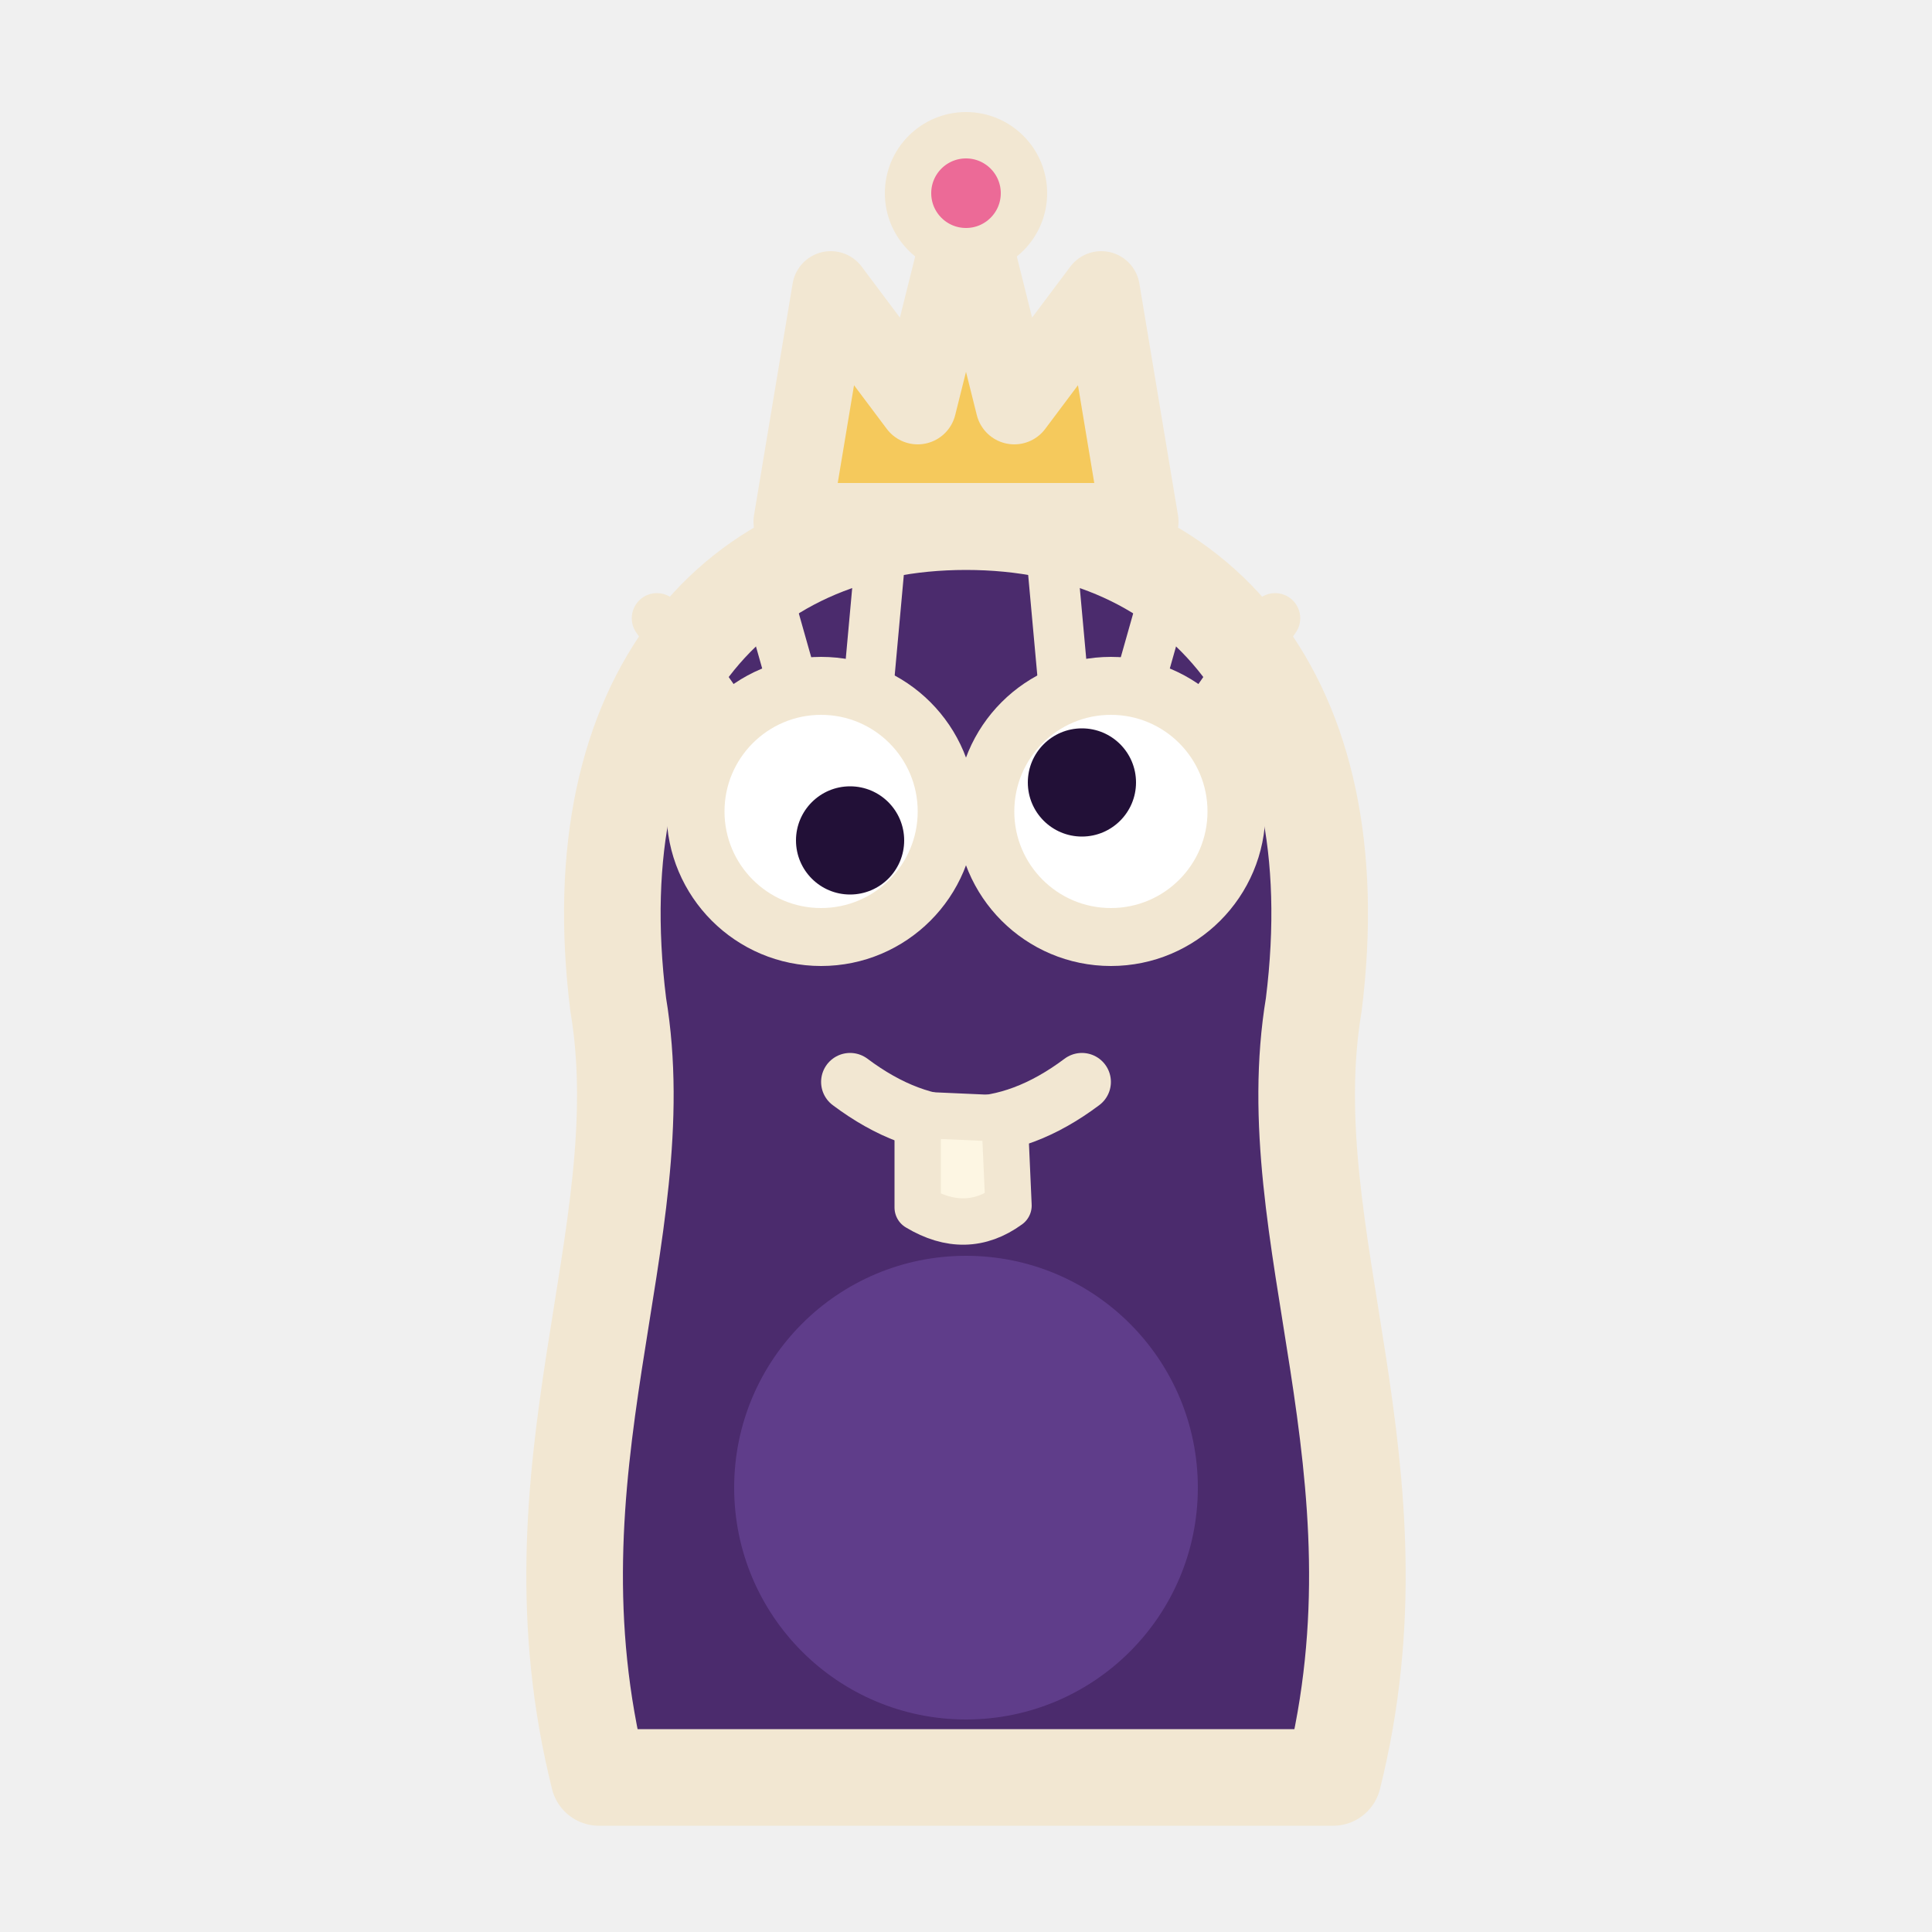
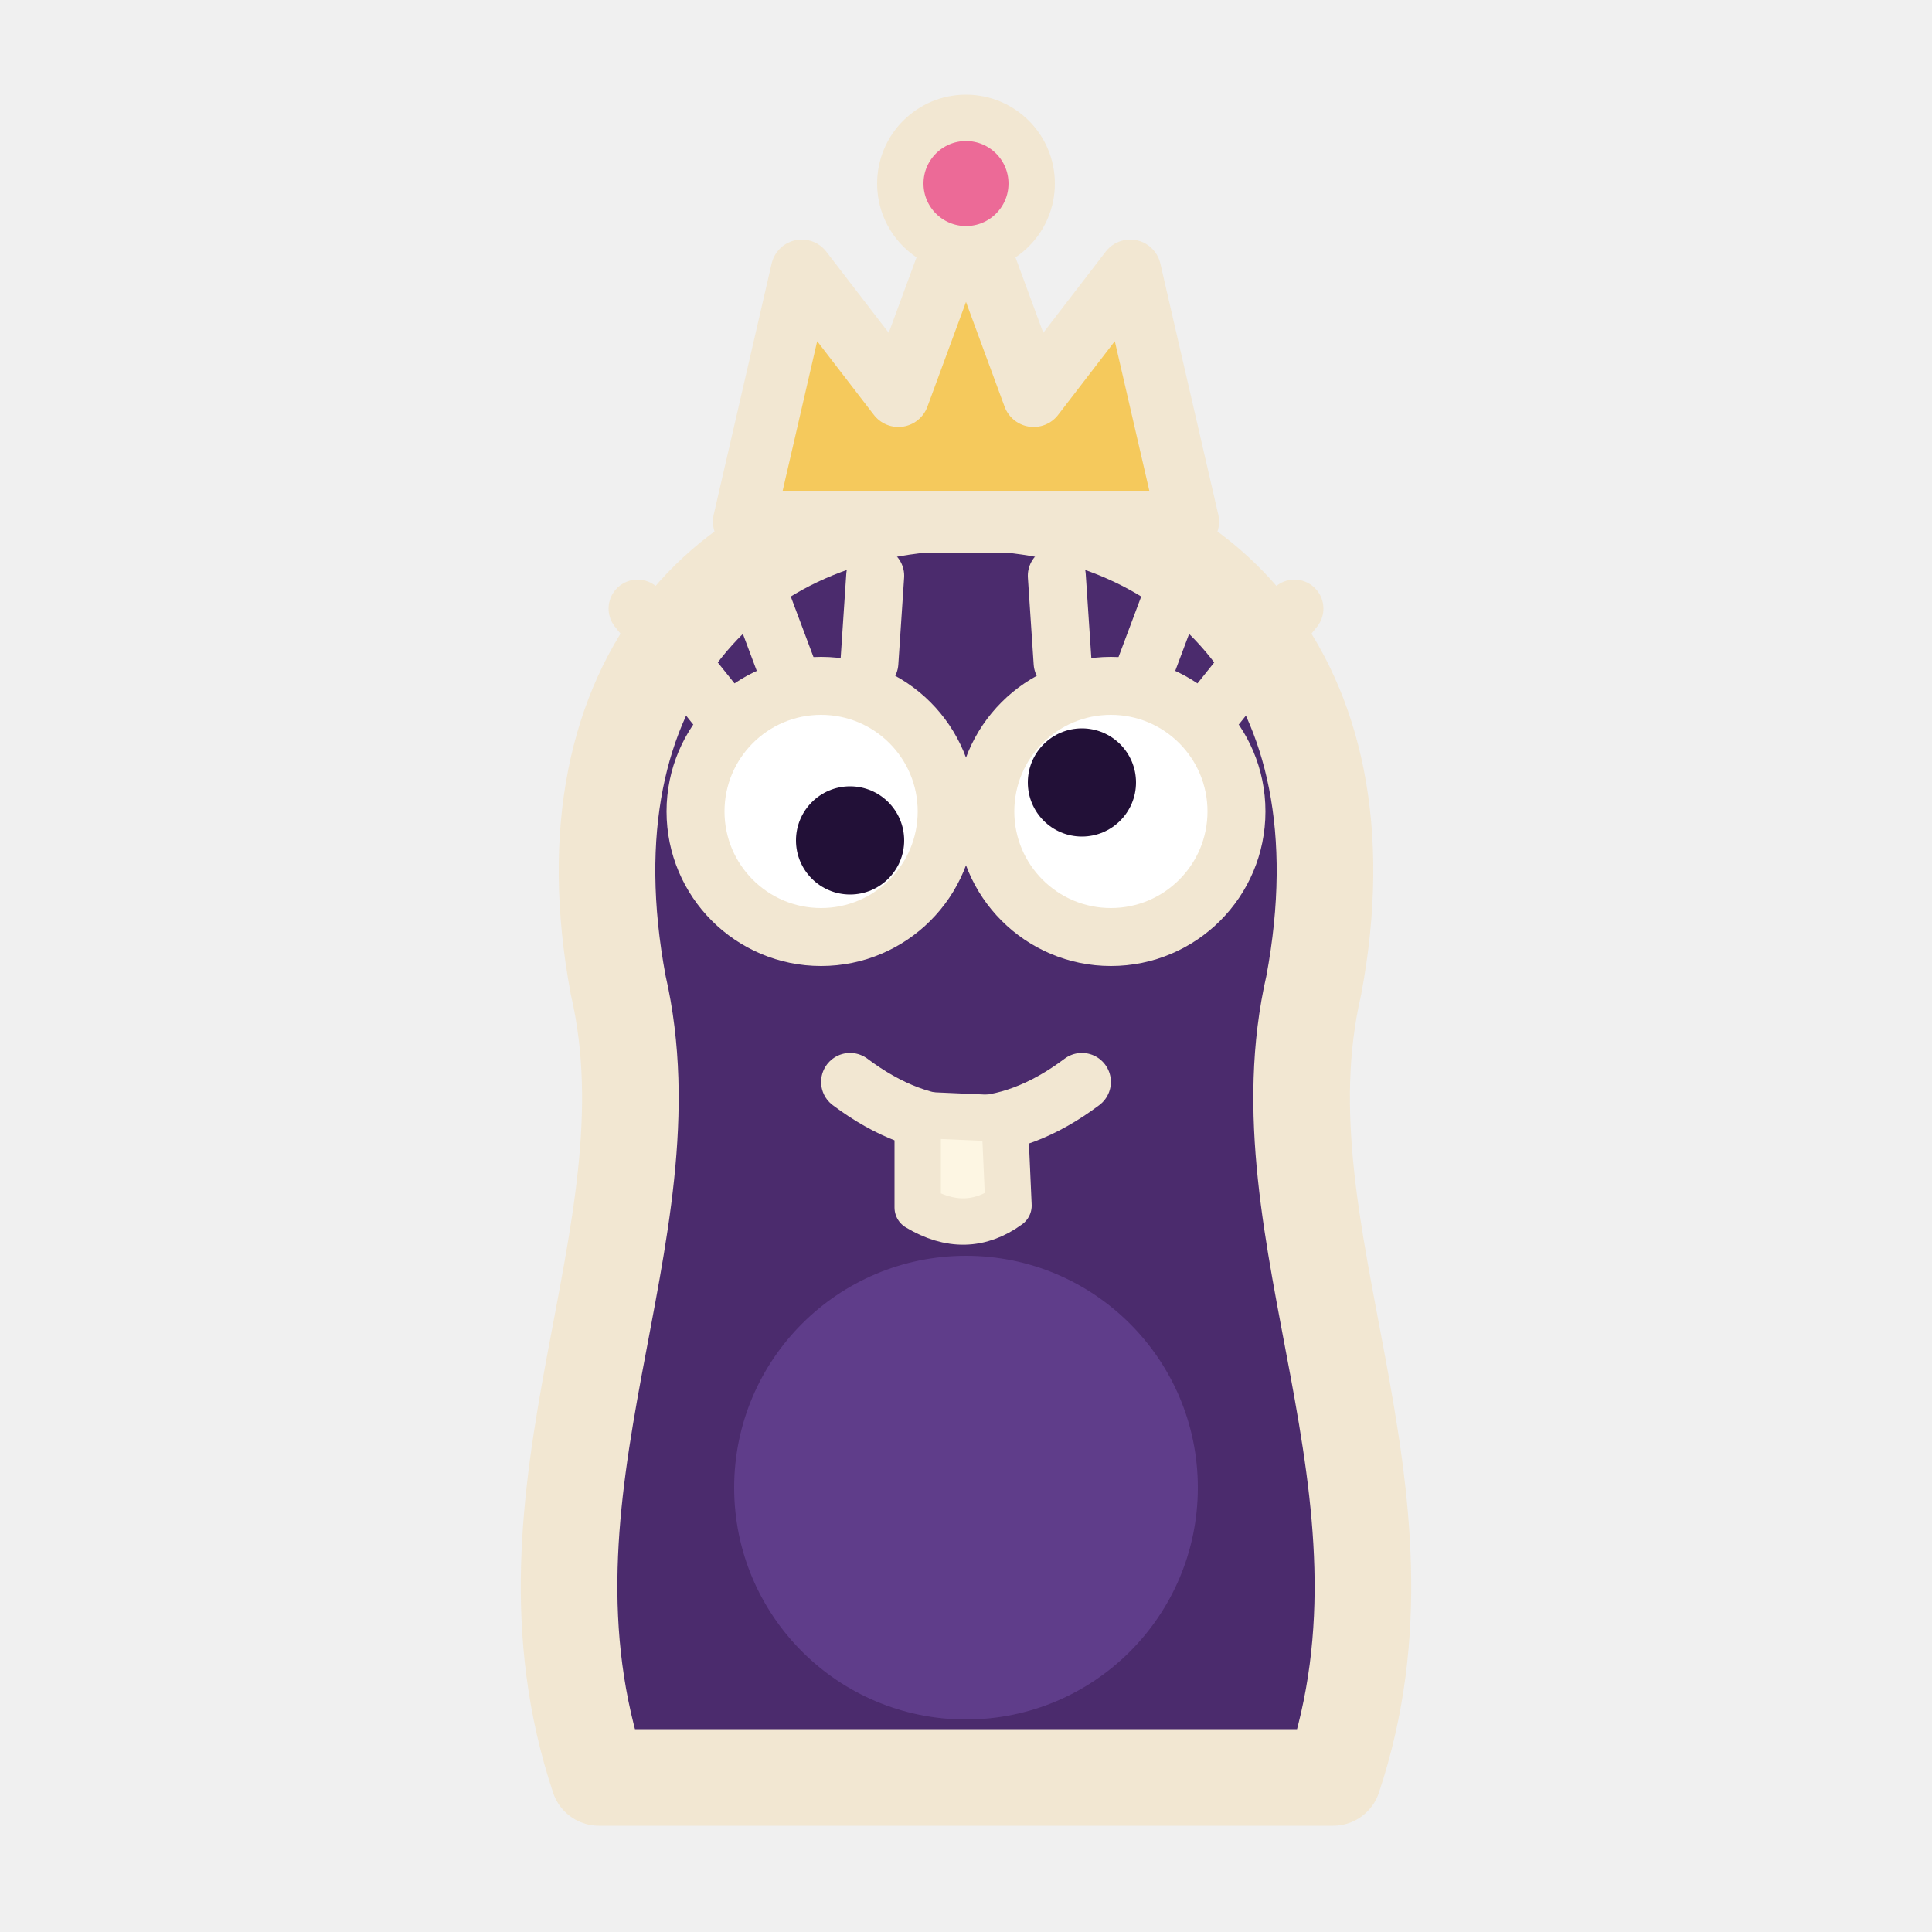
<svg xmlns="http://www.w3.org/2000/svg" viewBox="0 0 100 100">
  <g stroke-linecap="round" stroke-linejoin="round">
-     <path d="M31,92 C27,76 34,64 32,52 C30,36 38,27 50,27 C62,27 70,36 68,52 C66,64 73,76 69,92 Z" fill="#4b2b6d" stroke="#f2e7d2" stroke-width="5" />
+     <path d="M31,92 C26,77 35,64 32,51 C29,35 38,26 50,26 C62,26 71,35 68,51 C65,64 74,77 69,92 Z" fill="#4b2b6d" stroke="#f2e7d2" stroke-width="5" />
    <ellipse cx="50" cy="77" rx="12" ry="12" fill="#5f3d8a" stroke="none" />
-     <path d="M41,27 L43,15 L47.5,21 L50,11 L52.5,21 L57,15 L59,27 Z" fill="#f5c95c" stroke="#f2e7d2" stroke-width="4" />
-     <circle cx="50" cy="10" r="3" fill="#ec6a97" stroke="#f2e7d2" stroke-width="2.4" />
+     <path d="M38.5,27 L41.5,14 L46.5,20.5 L50,11 L53.5,20.5 L58.5,14 L61.5,27 Z" fill="#f5c95c" stroke="#f2e7d2" stroke-width="3.2" />
+     <circle cx="50" cy="9.5" r="3.4" fill="#ec6a97" stroke="#f2e7d2" stroke-width="2.4" />
    <circle cx="42.5" cy="42" r="6.5" fill="#ffffff" stroke="#f2e7d2" stroke-width="3" />
    <circle cx="44" cy="43.5" r="2.8" fill="#221037" stroke="none" />
    <circle cx="57.5" cy="42" r="6.5" fill="#ffffff" stroke="#f2e7d2" stroke-width="3" />
    <circle cx="56" cy="40.5" r="2.8" fill="#221037" stroke="none" />
-     <path d="M37.5,37 L34,32 M41,35.3 L39.5,30 M45,35 L45.5,29.5" fill="none" stroke="#f2e7d2" stroke-width="2.6" />
-     <path d="M62.5,37 L66,32 M59,35.3 L60.5,30 M55,35 L54.5,29.5" fill="none" stroke="#f2e7d2" stroke-width="2.6" />
+     <path d="M37,36.5 L33,31.5 M40.8,34.8 L39,30 M45,34.3 L45.3,29.8" fill="none" stroke="#f2e7d2" stroke-width="3" />
+     <path d="M63,36.5 L67,31.5 M59.2,34.8 L61,30 M55,34.3 L54.7,29.8" fill="none" stroke="#f2e7d2" stroke-width="3" />
    <path d="M44,56 Q50,60.5 56,56" fill="none" stroke="#f2e7d2" stroke-width="3" />
    <path d="M47.5,57.7 L47.5,62.5 Q50,64 52.2,62.4 L52,57.9 Z" fill="#fdf6e3" stroke="#f2e7d2" stroke-width="2.4" />
  </g>
</svg>
